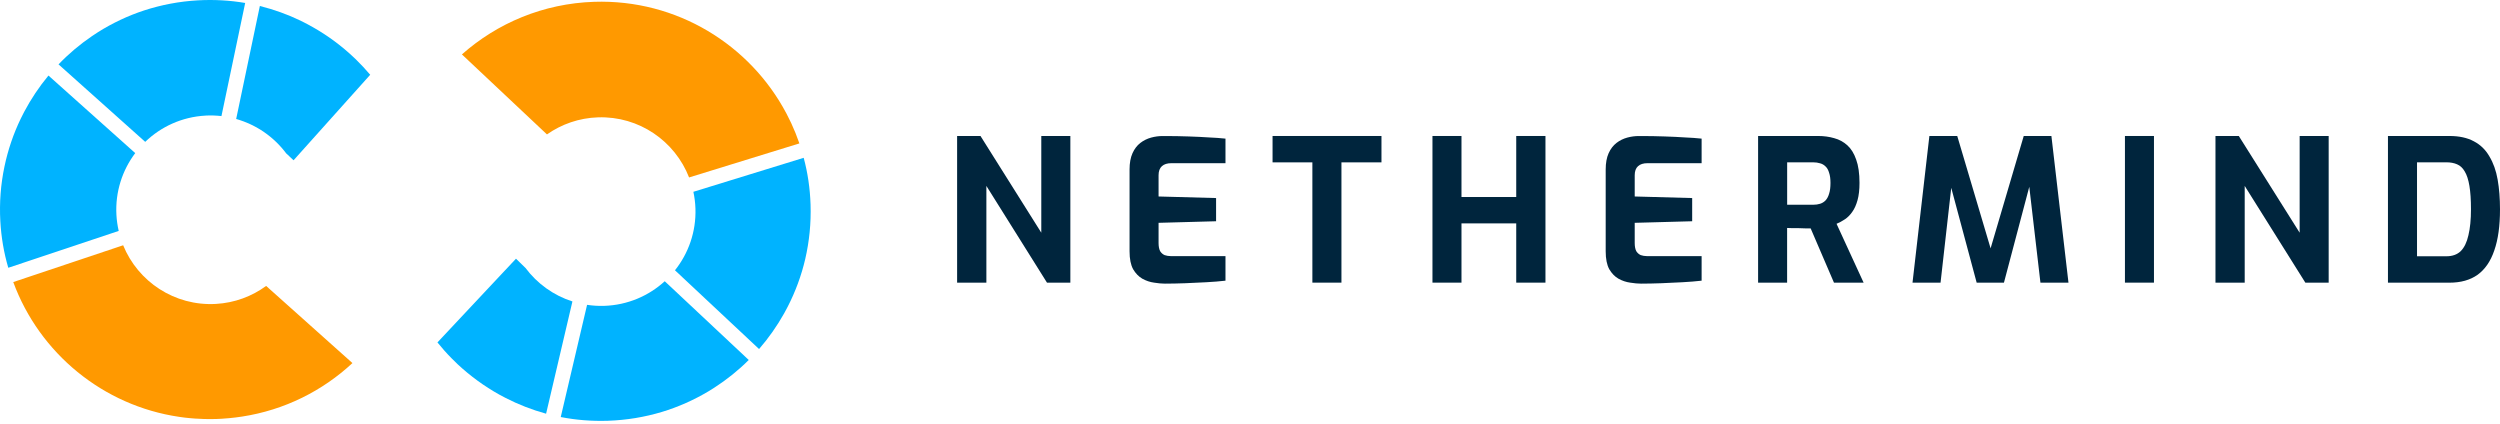
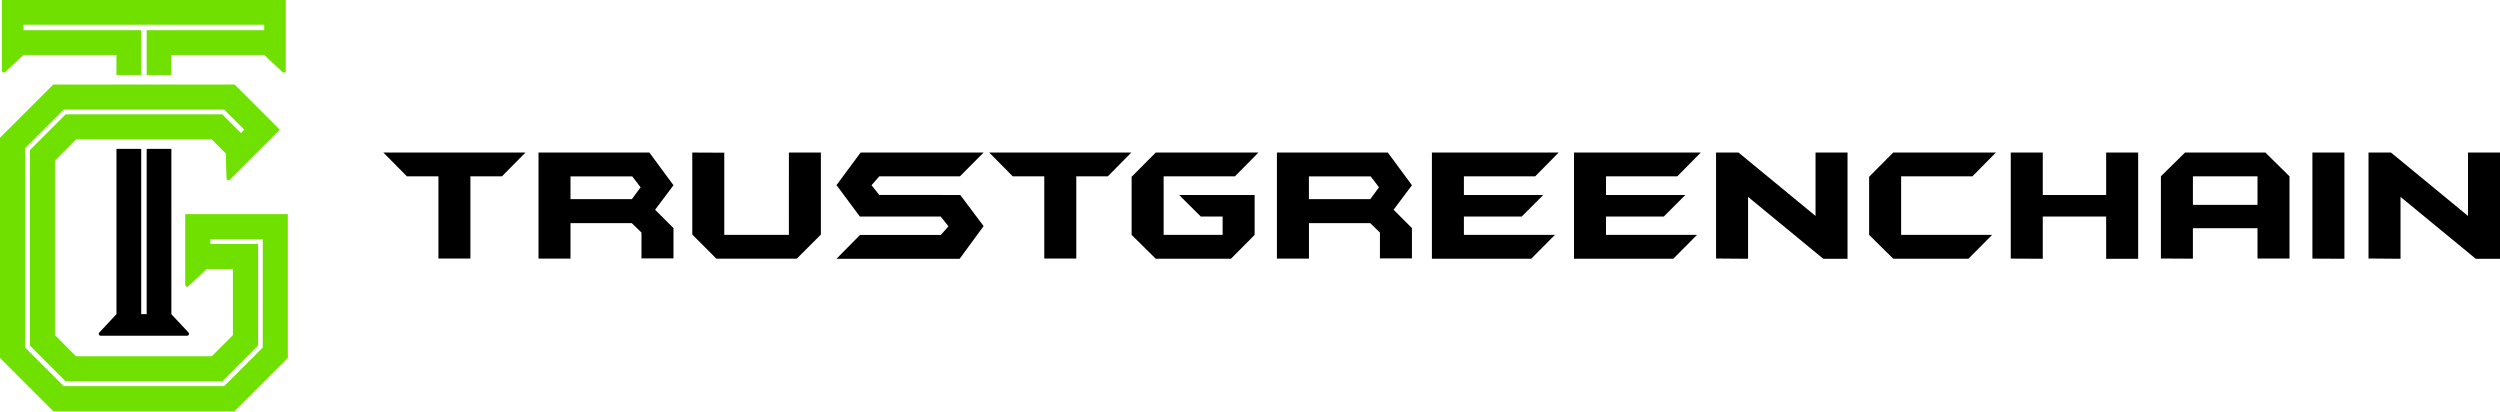
- <svg xmlns="http://www.w3.org/2000/svg" viewBox="0 0 478 81">
-   <path d="M152.844 27.42L131.751 33.928C129.055 26.996 122.21 22.179 114.346 22.436C110.704 22.555 107.354 23.753 104.579 25.7L88.318 10.404C95.071 4.422 103.877 0.664 113.6 0.346C129.415 -0.171 143.39 8.551 150.331 21.641C150.344 21.67 150.362 21.698 150.375 21.722C150.689 22.321 150.994 22.924 151.279 23.536C151.863 24.797 152.382 26.081 152.84 27.416L152.844 27.42Z" fill="#FF9900" />
-   <path d="M67.393 69.413C61.688 74.724 54.415 78.398 46.289 79.648C45.487 79.775 44.672 79.871 43.855 79.95C43.36 80.002 42.864 80.038 42.364 80.066C42 80.086 41.632 80.099 41.272 80.115C41.031 80.12 40.787 80.121 40.546 80.122C40.335 80.126 40.128 80.133 39.916 80.124C39.783 80.123 39.655 80.126 39.522 80.121C39.306 80.121 39.094 80.12 38.882 80.107C38.338 80.092 37.797 80.064 37.252 80.028C36.915 80.01 36.581 79.975 36.248 79.943C35.951 79.914 35.659 79.885 35.363 79.852C35.233 79.834 35.112 79.82 34.983 79.803C34.74 79.77 34.494 79.739 34.255 79.702C19.711 77.567 7.546 67.549 2.534 53.931L23.547 46.895C26.369 53.835 33.364 58.553 41.27 58.111C44.876 57.909 48.169 56.656 50.887 54.671L67.385 69.418L67.393 69.413Z" fill="#FF9900" />
-   <path d="M22.261 41.113C22.014 36.691 23.384 32.555 25.855 29.274L9.266 14.445C7.486 16.589 5.928 18.923 4.615 21.401L3.965 22.69C2.571 25.575 1.52 28.656 0.849 31.861C0.145 35.226 -0.137 38.712 0.063 42.3C0.235 45.371 0.745 48.352 1.585 51.199L22.697 44.153C22.471 43.166 22.319 42.151 22.261 41.109L22.261 41.113Z" fill="#00B3FF" />
-   <path d="M39.263 22.101C40.309 22.043 41.336 22.081 42.342 22.195L46.878 0.567C43.955 0.067 40.934 -0.108 37.845 0.065C34.269 0.264 30.822 0.934 27.567 1.99C24.443 3.015 21.494 4.419 18.769 6.127L17.601 6.897C15.271 8.482 13.124 10.285 11.192 12.309L27.764 27.122C30.767 24.23 34.777 22.356 39.267 22.105L39.263 22.101Z" fill="#00B3FF" />
-   <path d="M54.744 29.346L56.131 30.645L70.784 14.295C69.919 13.278 69.001 12.293 68.04 11.351L66.811 10.209C66.811 10.209 66.81 10.197 66.797 10.197C64.357 8.016 61.63 6.124 58.707 4.588L57.49 3.963C55.035 2.778 52.402 1.83 49.684 1.145L45.155 22.751C49.019 23.837 52.382 26.186 54.74 29.351L54.744 29.346Z" fill="#00B3FF" />
-   <path d="M100.479 51.24L98.656 49.461L83.641 65.471C84.478 66.508 85.361 67.515 86.299 68.462L87.502 69.645C87.502 69.645 87.514 69.644 87.515 69.657C89.921 71.893 92.587 73.848 95.473 75.452L96.675 76.088C99.119 77.346 101.712 78.355 104.413 79.099L109.447 57.637C105.833 56.483 102.706 54.22 100.479 51.236L100.479 51.24Z" fill="#00B3FF" />
-   <path d="M127.097 53.774C124.035 56.57 119.999 58.334 115.529 58.48C114.411 58.516 113.315 58.445 112.249 58.285L107.215 79.739C110.126 80.306 113.142 80.552 116.23 80.451C119.81 80.334 123.271 79.745 126.55 78.763C129.697 77.811 132.678 76.476 135.442 74.832L136.627 74.089C138.993 72.558 141.181 70.805 143.159 68.827L127.097 53.77L127.097 53.774Z" fill="#00B3FF" />
-   <path d="M153.668 30.172L132.574 36.672C132.795 37.709 132.933 38.777 132.969 39.87C133.114 44.322 131.629 48.446 129.054 51.678L145.133 66.735C146.962 64.633 148.573 62.335 149.944 59.888L150.623 58.615C152.084 55.763 153.223 52.707 153.967 49.501C154.737 46.167 155.096 42.688 154.978 39.097C154.877 36.006 154.436 33.03 153.663 30.164L153.668 30.172Z" fill="#00B3FF" />
-   <path d="M183 54.041V26H187.469L199.095 44.492V26H204.652V54.041H200.183L188.596 35.549V54.041H183Z" fill="#00253D" />
-   <path d="M222.733 54.232C222.134 54.232 221.449 54.169 220.668 54.043C219.896 53.941 219.139 53.689 218.414 53.287C217.712 52.885 217.129 52.278 216.648 51.467C216.199 50.632 215.971 49.497 215.971 48.055V32.407C215.971 31.171 216.16 30.131 216.53 29.303C216.908 28.468 217.405 27.814 218.028 27.334C218.65 26.853 219.344 26.514 220.093 26.309C220.842 26.104 221.583 26.01 222.308 26.01C224.184 26.01 225.831 26.033 227.258 26.089C228.708 26.136 230.008 26.199 231.159 26.278C232.31 26.325 233.358 26.404 234.312 26.506V31.202H223.955C223.183 31.202 222.576 31.391 222.158 31.769C221.732 32.148 221.519 32.731 221.519 33.511V37.568L232.515 37.868V42.303L221.519 42.603V46.471C221.519 47.125 221.622 47.645 221.819 48.024C222.048 48.378 222.331 48.63 222.678 48.78C223.056 48.906 223.443 48.969 223.845 48.969H234.312V53.665C233.208 53.791 231.987 53.894 230.639 53.964C229.315 54.043 227.959 54.106 226.588 54.154C225.24 54.201 223.947 54.232 222.725 54.232H222.733Z" fill="#00253D" />
-   <path d="M250.927 54.041V31.043H243.313V26H264.137V31.043H256.484V54.041H250.927Z" fill="#00253D" />
-   <path d="M273.887 54.041V26H279.436V37.669H289.904V26H295.492V54.041H289.904V42.711H279.436V54.041H273.887Z" fill="#00253D" />
-   <path d="M313.77 54.232C313.171 54.232 312.486 54.169 311.705 54.043C310.933 53.941 310.176 53.689 309.451 53.287C308.75 52.885 308.166 52.278 307.685 51.467C307.236 50.632 307.008 49.497 307.008 48.055V32.407C307.008 31.171 307.197 30.131 307.567 29.303C307.946 28.468 308.442 27.814 309.065 27.334C309.687 26.853 310.381 26.514 311.13 26.309C311.879 26.104 312.62 26.01 313.345 26.01C315.221 26.01 316.868 26.033 318.295 26.089C319.745 26.136 321.045 26.199 322.196 26.278C323.347 26.325 324.395 26.404 325.349 26.506V31.202H314.992C314.22 31.202 313.613 31.391 313.195 31.769C312.769 32.148 312.557 32.731 312.557 33.511V37.568L323.544 37.868V42.303L312.557 42.603V46.471C312.557 47.125 312.659 47.645 312.856 48.024C313.085 48.378 313.368 48.63 313.715 48.78C314.094 48.906 314.48 48.969 314.882 48.969H325.349V53.665C324.246 53.791 323.024 53.894 321.676 53.964C320.352 54.043 318.996 54.106 317.625 54.154C316.277 54.201 314.984 54.232 313.762 54.232H313.77Z" fill="#00253D" />
-   <path d="M336.148 26H347.624C348.727 26 349.752 26.142 350.698 26.418C351.651 26.67 352.487 27.127 353.212 27.781C353.937 28.435 354.497 29.349 354.899 30.507C355.324 31.665 355.537 33.162 355.537 34.982C355.537 36.274 355.411 37.369 355.159 38.275C354.907 39.181 354.576 39.93 354.15 40.513C353.748 41.096 353.291 41.561 352.763 41.916C352.235 42.27 351.699 42.562 351.147 42.79L356.325 54.049H350.658L346.197 43.665H345.149C344.77 43.641 344.384 43.625 343.982 43.625H342.784C342.382 43.625 342.02 43.609 341.696 43.586V54.049H336.148V26ZM341.704 39.15H346.654C347.159 39.15 347.608 39.087 348.002 38.961C348.404 38.835 348.751 38.622 349.05 38.315C349.35 37.984 349.578 37.558 349.728 37.023C349.902 36.495 349.988 35.809 349.988 34.974C349.988 34.194 349.902 33.548 349.728 33.044C349.578 32.516 349.35 32.106 349.05 31.83C348.751 31.531 348.404 31.326 348.002 31.224C347.6 31.098 347.151 31.035 346.654 31.035H341.704V39.15Z" fill="#00253D" />
-   <path d="M365.673 54.041L368.897 26H374.225L380.602 47.486L386.939 26H392.228L395.491 54.041H390.131L387.727 33.391L388.594 33.461L383.156 54.041H377.938L372.42 33.461L373.358 33.43L371.033 54.041H365.673Z" fill="#00253D" />
-   <path d="M411.838 26H406.289V54.041H411.838V26Z" fill="#00253D" />
-   <path d="M423.598 54.041V26H428.059L439.693 44.492V26H445.242V54.041H440.781L429.187 35.549V54.041H423.598Z" fill="#00253D" />
-   <path d="M456.577 26H468.321C470.197 26 471.757 26.339 473.011 27.024C474.264 27.678 475.249 28.639 475.974 29.908C476.723 31.145 477.251 32.626 477.551 34.344C477.85 36.061 478 37.96 478 40.025C478 43.184 477.637 45.8 476.912 47.872C476.211 49.944 475.147 51.496 473.72 52.536C472.293 53.545 470.496 54.049 468.321 54.049H456.577V26ZM462.126 48.999H467.753C468.904 48.999 469.819 48.668 470.496 48.014C471.174 47.328 471.663 46.32 471.962 44.98C472.286 43.641 472.451 41.986 472.451 40.017C472.451 38.197 472.349 36.708 472.152 35.541C471.955 34.352 471.655 33.43 471.253 32.776C470.875 32.122 470.394 31.665 469.787 31.413C469.212 31.161 468.534 31.035 467.761 31.035H462.134V48.999H462.126Z" fill="#00253D" />
+ <svg xmlns="http://www.w3.org/2000/svg" viewBox="0 0 1835.61 301.9">
+   <defs>
+     <style>.cls-1{fill:#70e000;}</style>
+   </defs>
+   <g id="Layer_2" data-name="Layer 2">
+     <g id="Layer_1-2" data-name="Layer 1">
+       <path class="cls-1" d="M136,157.21v18.15h0v4h0v18.15h0v11.63a1.36,1.36,0,0,0,2.32,1l13.48-12.62H171v48.56l-15.5,15.5H55.82l-15.47-15.5V117.85l15.47-15.5h99.7l10.23,10.24.59,18.41a1.41,1.41,0,0,0,2.39.95l8.22-8.24,28.49-28.46-11.19-11.2-22-22H39.1L0,101.14V262.8l39.1,39.1H172.23l39.1-39.1V157.21Zm56.92,98L164.61,283.5H46.76L18.41,255.18V108.76L46.76,80.45H164.61l14.77,14.8-2.47,2.46L163.14,83.94H48.19L21.94,110.23V253.71L48.19,280h115l26.29-26.29V179.12h-35l0-3.5h38.47Z" />
+       <path d="M85.51,109.31V230.68L72.89,244.15a1.39,1.39,0,0,0,1,2.34h63.52a1.39,1.39,0,0,0,1-2.34L125.83,230.7V109.31H107.69V230.67h-4V109.31Z" />
+       <path class="cls-1" d="M194,0H1.48V51.92a1.39,1.39,0,0,0,2.34,1L17.27,40.32H85.51V55h18.15V22.18H17.3v-4H194v4H107.69V55h18.14V40.32H194v0l13.48,12.63a1.39,1.39,0,0,0,2.34-1V0Z" />
+       <path d="M281.48,112H385.82l-17.26,17.48H345.4v60.35H321.91V129.46H298.74Z" />
+       <path d="M395.4,112h81.39l17.71,24-13.48,18,13.48,13.47v22.27H471v-19l-7.12-6.9h-45v26.06H395.4Zm23.49,34.19H464l6.35-8.69-6.13-8H418.89Z" />
+       <path d="M579.24,112h23.49v60.24L585,189.93H526l-17.7-17.71V112l23.49.11v60.35h47.44Z" />
+       <path d="M705.06,143.16,722.21,166l-17.59,24H614.2l17.26-17.49h59.35l5.57-6.34L690.7,159H631.35L614.2,135.92,631.91,112h90.3l-17.37,17.48H645.6L639.92,136l5.68,7.13Z" />
+       <path d="M726.33,112H830.67l-17.26,17.48H790.25v60.35h-23.5V129.46H743.59Z" />
+       <path d="M854.39,129.46v43H897.7V159h-16l-15.92-15.81H921.2v29.28l-17.37,17.49H848.6l-17.71-17.49V129.79L848.6,112H924l-17.26,17.48Z" />
+       <path d="M937.57,112H1019l17.71,24-13.48,18,13.48,13.47v22.27h-23.5v-19l-7.12-6.9h-45v26.06H937.57Zm23.49,34.19h45.1l6.35-8.69-6.13-8H961.06Z" />
+       <path d="M1051.37,112h93.09l-17.26,17.48h-52.34v13.7h58.24L1117.29,159h-42.43v13.47h66.82l-17.38,17.49h-72.93Z" />
+       <path d="M1155.7,112h93.09l-17.26,17.48H1179.2v13.7h58.24L1221.62,159H1179.2v13.47H1246l-17.37,17.49H1155.7Z" />
+       <path d="M1260,189.81V112h16.48l56.57,46.55V112h23.49v78h-17.81l-55.23-45.44v45.44Z" />
+       <path d="M1395.89,129.46v43h66.81l-17.37,17.49H1390.1l-17.71-17.49V129.79L1390.1,112h75.38l-17.26,17.48Z" />
+       <path d="M1476.39,112h23.5v31.18h46.54V112h23.5v78h-23.5V159h-46.54v31l-23.5-.12Z" />
+       <path d="M1586.63,189.81V129.46L1604.34,112h59l17.71,17.48v60.35h-23.5V167.54h-47.43v22.39Zm23.5-60.35V150.4h47.43V129.46Z" />
+       <path d="M1697.87,112h23.5v78l-23.5-.12Z" />
+       <path d="M1739.07,189.81V112h16.48l56.57,46.55V112h23.49v78H1817.8l-55.23-45.44v45.44Z" />
+     </g>
+   </g>
</svg>
